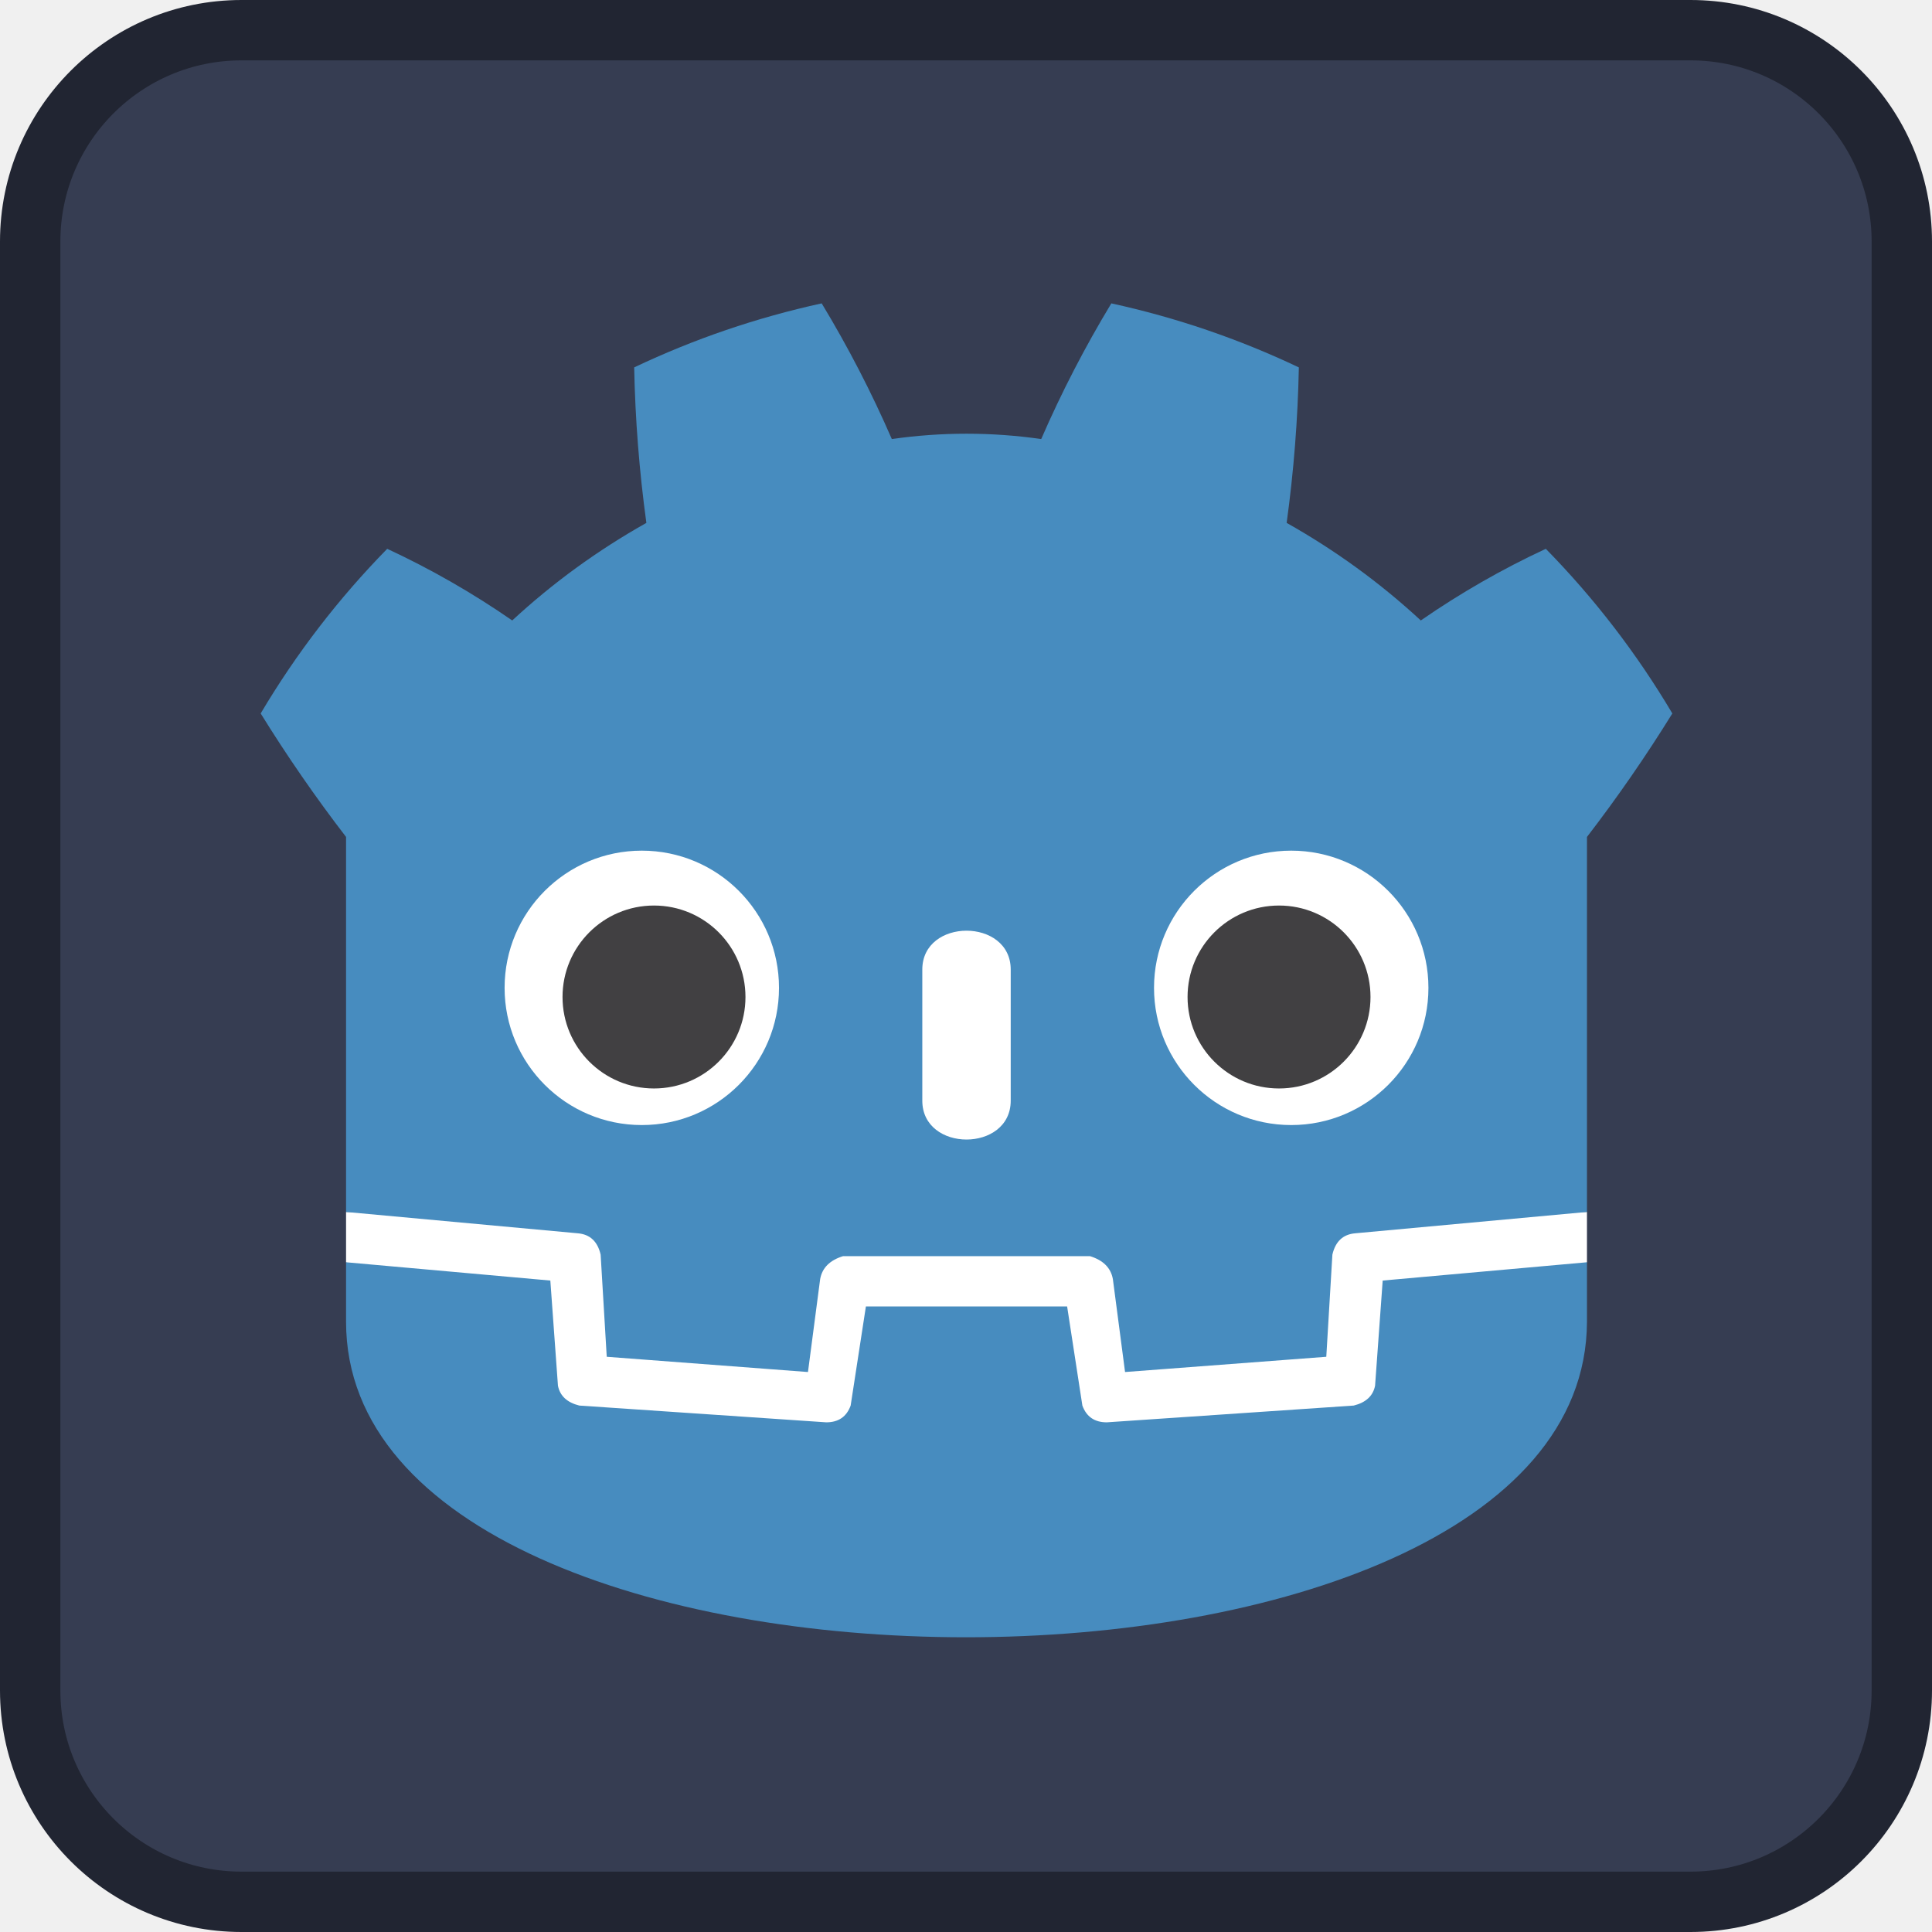
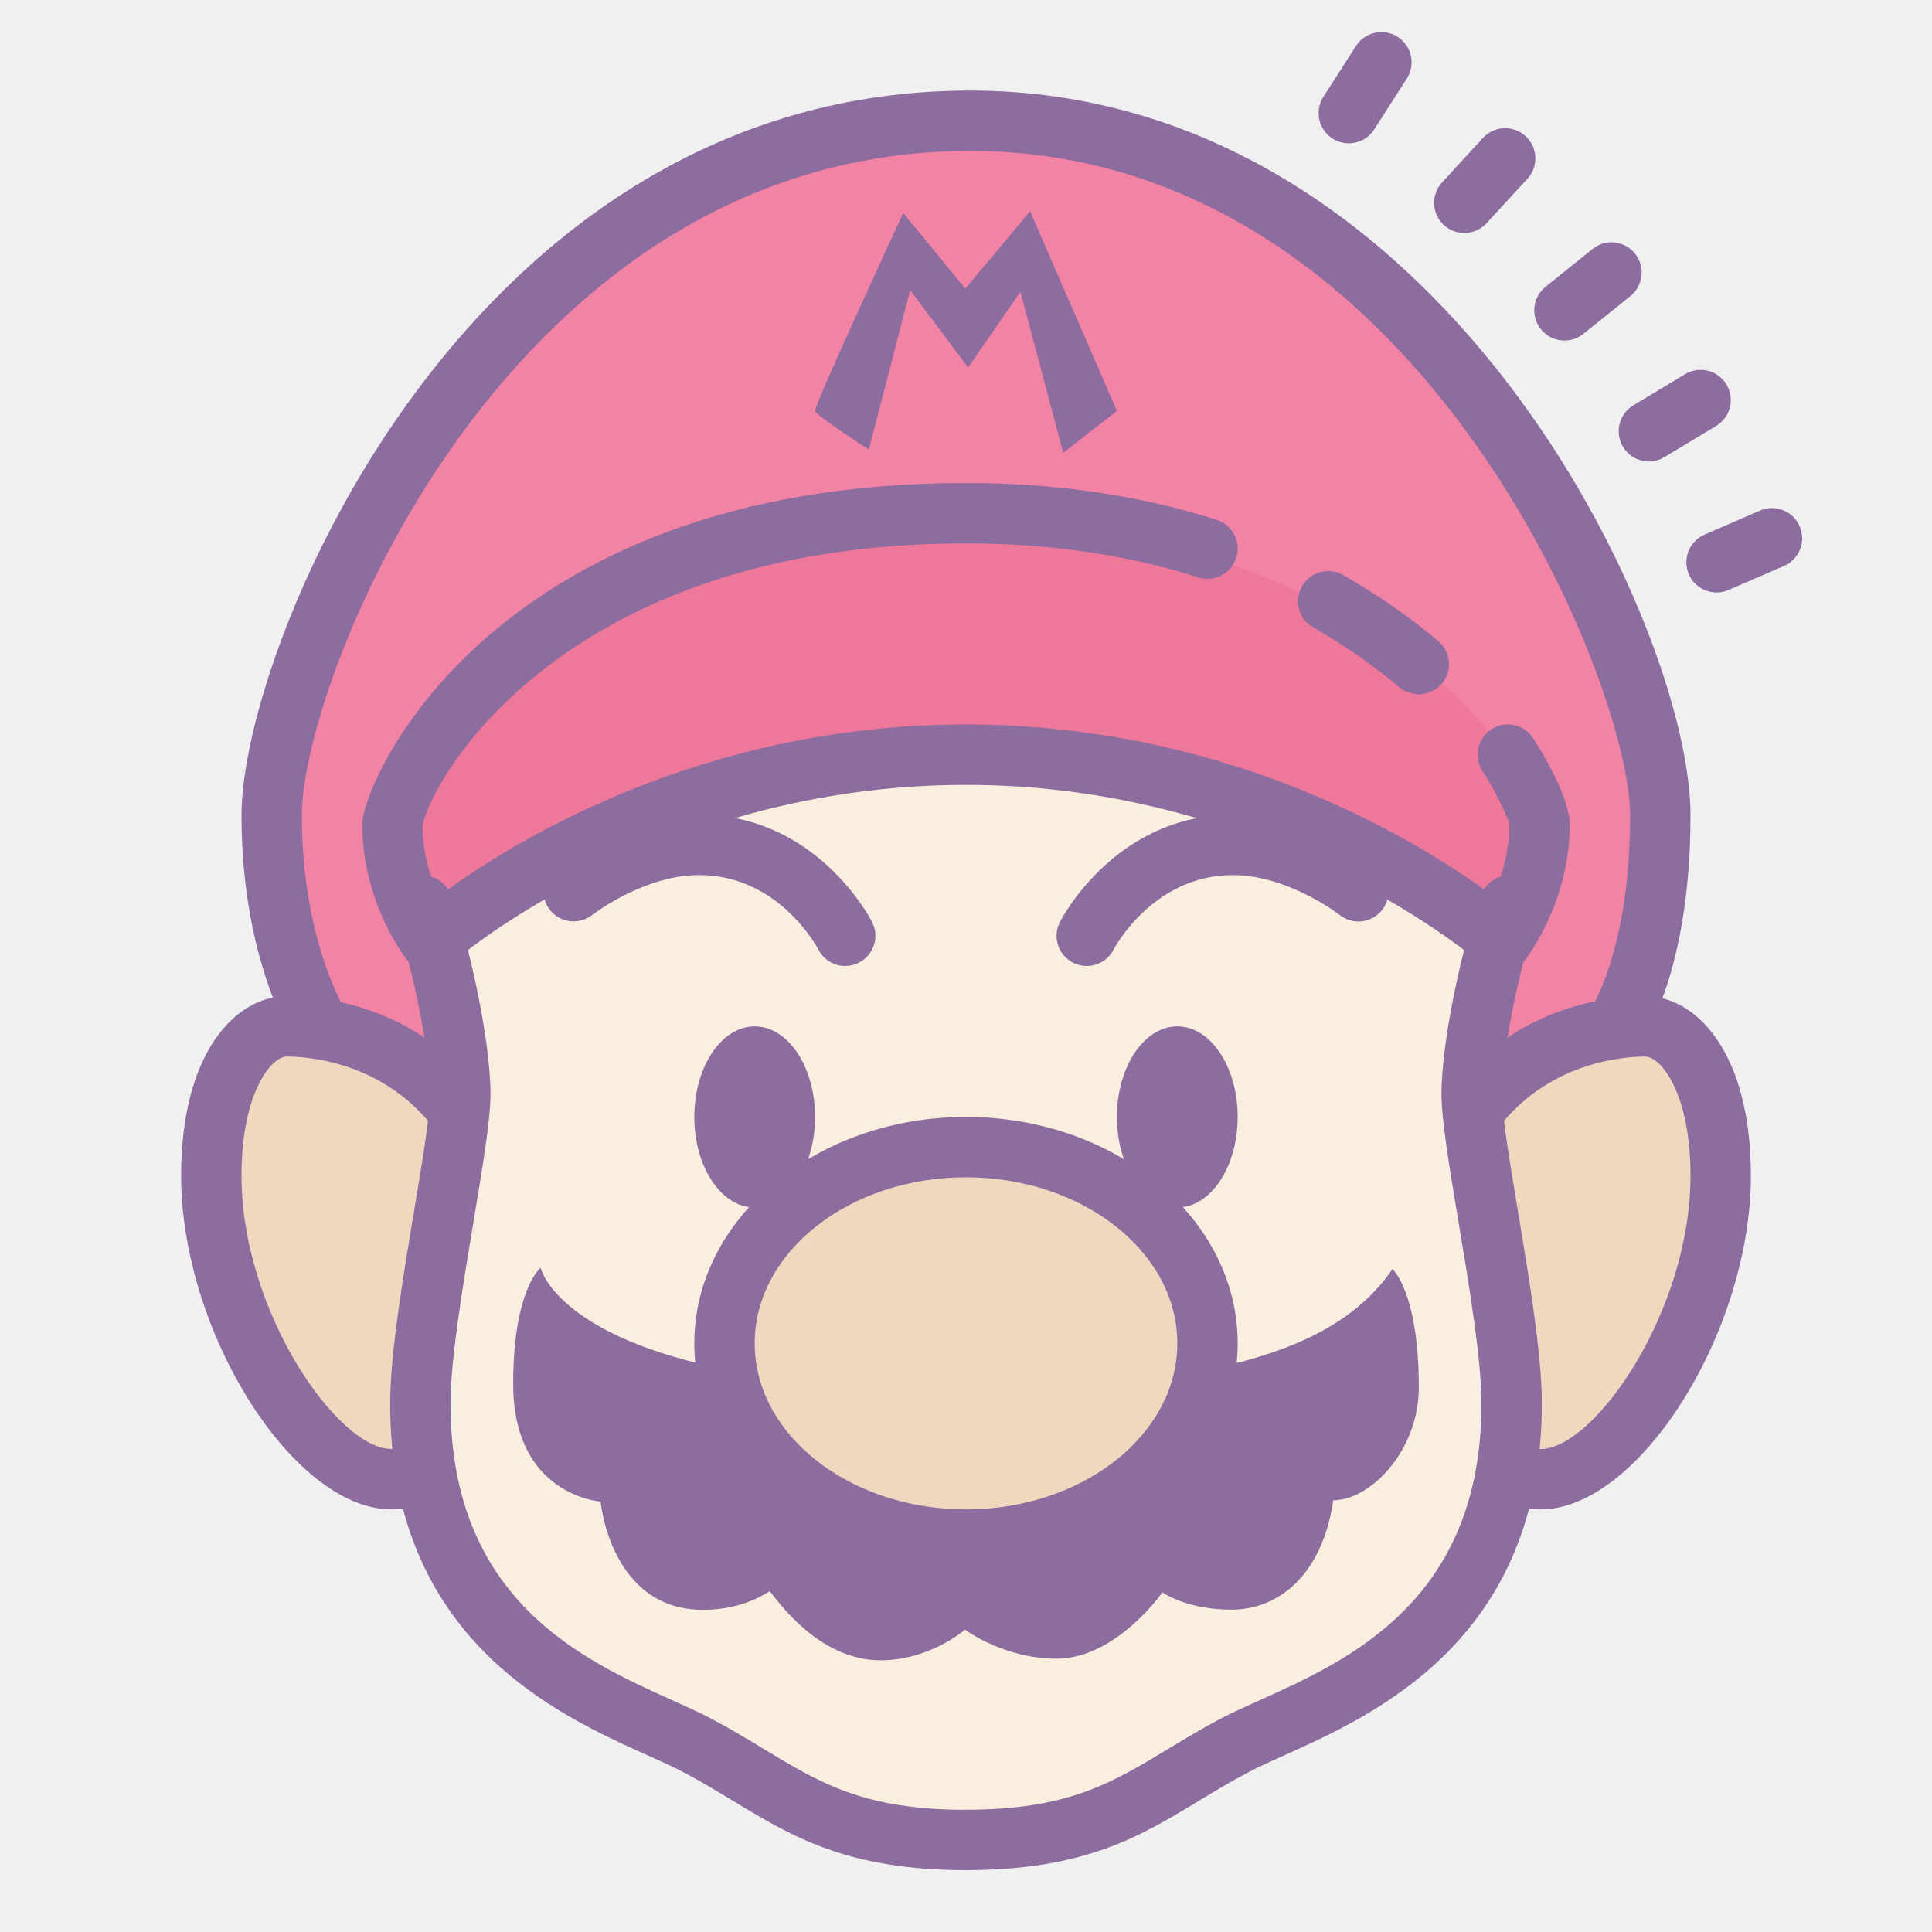
- <svg xmlns="http://www.w3.org/2000/svg" width="128" height="128">
-   <rect width="124" height="124" x="2" y="2" fill="#363d52" stroke="#212532" stroke-width="4" rx="14" />
-   <g fill="#fff" transform="translate(12.322 12.322)scale(.101)">
-     <path d="M105 673v33q407 354 814 0v-33z" />
-     <path fill="#478cbf" d="m105 673 152 14q12 1 15 14l4 67 132 10 8-61q2-11 15-15h162q13 4 15 15l8 61 132-10 4-67q3-13 15-14l152-14V427q30-39 56-81-35-59-83-108-43 20-82 47-40-37-88-64 7-51 8-102-59-28-123-42-26 43-46 89-49-7-98 0-20-46-46-89-64 14-123 42 1 51 8 102-48 27-88 64-39-27-82-47-48 49-83 108 26 42 56 81zm0 33v39c0 276 813 276 814 0v-39l-134 12-5 69q-2 10-14 13l-162 11q-12 0-16-11l-10-65H446l-10 65q-4 11-16 11l-162-11q-12-3-14-13l-5-69z" />
-     <path d="M483 600c0 34 58 34 58 0v-86c0-34-58-34-58 0z" />
-     <circle cx="725" cy="526" r="90" />
-     <circle cx="299" cy="526" r="90" />
+ <svg xmlns="http://www.w3.org/2000/svg" viewBox="0 0 64 64" width="64px" height="64px">
+   <path fill="#f283a5" d="M32.135,4C16.347,4,9,21.836,9,27c0,4.843,1.797,7.346,1.797,7.346l42.497-0.001 c0,0,1.706-2.044,1.706-7.345C55,21.698,47.378,4,32.135,4z" />
+   <path fill="#faefde" d="M49,49.719c0,2.023-1.102,3.886-2.876,4.86l-9.879,5.423c-2.696,1.269-5.81,1.302-8.533,0.092 l-9.87-5.508C16.088,53.607,15,51.755,15,49.745V30l11.425-4.142c3.613-1.204,7.525-1.17,11.116,0.098L49,30V49.719z" />
+   <path fill="#8d6c9f" d="M53.293,35.345c-0.226,0-0.453-0.076-0.64-0.232c-0.424-0.354-0.481-0.984-0.127-1.408 C52.533,33.696,54,31.785,54,27c0-4.354-7.032-22-21.864-22C16.864,5,10,22.488,10,27c0,4.414,1.598,6.745,1.613,6.768 c0.315,0.45,0.21,1.074-0.238,1.392c-0.449,0.316-1.067,0.217-1.39-0.229C9.904,34.817,8,32.106,8,27c0-5.59,7.523-24,24.136-24 C47.795,3,56,20.832,56,27c0,5.505-1.74,7.749-1.938,7.986C53.864,35.223,53.58,35.345,53.293,35.345z" />
+   <path fill="none" d="M59.163,22c-2.086-7.136-8.034-16.859-17.475-21" />
+   <path fill="#8d6c9f" d="M56.864,19.627c-0.387,0-0.755-0.226-0.919-0.603c-0.219-0.507,0.014-1.096,0.521-1.315 l1.835-0.795c0.511-0.221,1.096,0.014,1.315,0.52c0.219,0.507-0.014,1.096-0.521,1.315l-1.835,0.795 C57.131,19.6,56.996,19.627,56.864,19.627z" />
+   <path fill="#8d6c9f" d="M54.622,15.286c-0.339,0-0.67-0.172-0.857-0.484c-0.285-0.473-0.133-1.087,0.34-1.373 l1.713-1.033c0.475-0.286,1.089-0.133,1.373,0.34c0.285,0.473,0.133,1.087-0.34,1.373l-1.713,1.033 C54.976,15.239,54.798,15.286,54.622,15.286z" />
+   <path fill="#8d6c9f" d="M51.825,11.281c-0.293,0-0.583-0.127-0.78-0.374c-0.346-0.43-0.277-1.06,0.152-1.406 l1.559-1.253c0.43-0.347,1.061-0.278,1.406,0.153c0.346,0.43,0.277,1.06-0.152,1.406l-1.559,1.253 C52.267,11.209,52.045,11.281,51.825,11.281z" />
+   <path fill="#8d6c9f" d="M48.507,7.719c-0.242,0-0.484-0.087-0.677-0.264c-0.406-0.374-0.434-1.006-0.06-1.413 l1.354-1.472c0.375-0.407,1.007-0.432,1.413-0.06c0.406,0.374,0.434,1.006,0.06,1.413l-1.354,1.472 C49.046,7.61,48.776,7.719,48.507,7.719z" />
+   <path fill="#8d6c9f" d="M44.68,4.747c-0.185,0-0.372-0.051-0.539-0.158c-0.465-0.298-0.6-0.917-0.302-1.382l1.08-1.683 c0.298-0.466,0.917-0.6,1.382-0.302s0.6,0.917,0.302,1.382l-1.08,1.683C45.331,4.585,45.009,4.747,44.68,4.747z" />
+   <path fill="#8d6c9f" d="M28.781,14.894c0,0-1.735-1.119-1.781-1.28c-0.046-0.161,2.922-6.56,2.922-6.56l2.054,2.507 L34.123,7L37,13.613L35.219,15l-1.415-5.333l-1.735,2.507l-1.918-2.561L28.781,14.894z" />
+   <path fill="#ed7899" d="M50,31c-19-15-36,0-36,0s-1.397-3.364-1-4c10-16,34-10,38,0C51.383,27.957,50.809,31.639,50,31z" />
+   <path fill="#8d6c9f" d="M14.267,32.181c-0.028,0-0.058-0.001-0.087-0.004c-0.273-0.024-0.526-0.16-0.697-0.375 C13.422,31.725,12,29.9,12,27.297C12,25.956,16.224,16,32,16c2.977,0,5.771,0.411,8.305,1.221 c0.526,0.168,0.816,0.731,0.647,1.257c-0.168,0.526-0.728,0.816-1.257,0.648C37.358,18.379,34.77,18,32,18 c-13.42,0-17.764,7.912-18.004,9.368c0.002,0.93,0.276,1.742,0.546,2.315C16.832,27.98,23.132,24,32,24 c8.864,0,15.162,3.977,17.455,5.681C49.724,29.1,50,28.267,50,27.297c-0.015-0.046-0.235-0.74-0.891-1.755 c-0.3-0.464-0.166-1.083,0.298-1.383c0.462-0.299,1.083-0.166,1.382,0.298c0.735,1.14,1.211,2.254,1.211,2.84 c0,2.603-1.422,4.428-1.482,4.504c-0.171,0.215-0.423,0.351-0.696,0.375c-0.269,0.022-0.546-0.065-0.752-0.248 C49.003,31.869,42.254,26,32,26c-10.289,0-17.002,5.868-17.068,5.928C14.748,32.091,14.511,32.181,14.267,32.181z M46.999,23 c-0.227,0-0.455-0.077-0.643-0.234c-0.882-0.74-1.841-1.406-2.85-1.979c-0.48-0.272-0.649-0.883-0.377-1.363 s0.885-0.65,1.363-0.376c1.115,0.632,2.175,1.368,3.15,2.187c0.423,0.355,0.478,0.986,0.122,1.409 C47.568,22.878,47.285,23,46.999,23z" />
+   <path fill="#8d6c9f" d="M28.001,32c-0.362,0-0.712-0.197-0.89-0.542c-0.06-0.114-1.332-2.47-3.953-2.47 c-1.833,0-3.522,1.308-3.539,1.321c-0.433,0.34-1.062,0.265-1.403-0.167c-0.341-0.433-0.27-1.06,0.163-1.402 c0.09-0.072,2.238-1.753,4.779-1.753c3.87,0,5.658,3.411,5.732,3.556c0.251,0.492,0.057,1.094-0.436,1.346 C28.31,31.965,28.154,32,28.001,32z" />
+   <path fill="#8d6c9f" d="M25,34c-1.104-0.001-1.999,1.342-2,2.999c-0.001,1.657,0.894,3.001,1.998,3.001 c0.001,0,0.001,0,0.002,0c1.104,0.001,1.999-1.342,2-2.999c0.001-1.657-0.894-3.001-1.998-3.001C25.001,34,25.001,34,25,34z" />
+   <path fill="#8d6c9f" d="M35.999,32c-0.153,0-0.309-0.035-0.454-0.109c-0.492-0.251-0.687-0.854-0.436-1.346 c0.074-0.145,1.862-3.556,5.732-3.556c2.541,0,4.689,1.681,4.779,1.753c0.433,0.343,0.506,0.972,0.162,1.405 c-0.342,0.432-0.969,0.506-1.403,0.163c-0.035-0.028-1.716-1.321-3.538-1.321c-2.66,0-3.938,2.442-3.951,2.466 C36.714,31.801,36.363,32,35.999,32z" />
+   <path fill="#efd8be" d="M9.499,34c1.426,0,3.779,0.483,5.501,2.55l-0.963,12.291C13.691,48.936,13.325,49,12.964,49 C10.468,49,7,43.822,7,38.945C7,35.736,8.237,34,9.499,34z" />
+   <path fill="#8d6c9f" d="M39,34c-1.104-0.001-1.999,1.342-2,2.999s0.894,3.001,1.998,3.001c0.001,0,0.001,0,0.002,0 c1.104,0.001,1.999-1.342,2-2.999S40.106,34.001,39.002,34C39.001,34,39.001,34,39,34z" />
+   <path fill="#8d6c9f" d="M32,61.95c-3.932,0-5.774-1.117-7.726-2.299c-0.521-0.315-1.058-0.642-1.663-0.959 c-0.328-0.172-0.725-0.349-1.164-0.547c-2.979-1.338-8.522-3.83-8.522-11.646c0-1.626,0.419-4.141,0.788-6.359 c0.275-1.651,0.535-3.21,0.535-3.9c0-1.57-0.73-4.797-1.171-5.854c-0.213-0.51,0.028-1.095,0.538-1.308s1.095,0.027,1.308,0.538 c0.523,1.255,1.325,4.722,1.325,6.624c0,0.856-0.261,2.419-0.562,4.229c-0.357,2.142-0.762,4.57-0.762,6.031 c0,6.522,4.419,8.507,7.343,9.821c0.48,0.216,0.914,0.412,1.273,0.601c0.644,0.338,1.217,0.685,1.77,1.02 c1.854,1.123,3.316,2.01,6.689,2.01c0.553,0,1,0.448,1,1S32.553,61.95,32,61.95z" />
+   <g>
+     <path fill="#8d6c9f" d="M46.127,42.038c-1.191,1.75-3.284,2.805-6.404,3.382c-0.711,3.131-3.896,5.492-7.722,5.492 c-3.829,0-7.018-2.367-7.724-5.502c-5.85-1.109-6.37-3.41-6.37-3.41S17,42.706,17,45.849c0,3.703,2.896,3.891,2.896,3.891 s0.32,3.588,3.397,3.588c1.329,0,2.103-0.567,2.205-0.617c0.173,0.183,1.56,2.289,3.67,2.289c1.64,0,2.798-1.016,2.798-1.016 s1.282,0.962,3.031,0.962c1.984,0,3.508-2.198,3.508-2.198s0.789,0.574,2.292,0.574c1.504,0,2.993-1.082,3.371-3.624 c1.223,0,2.832-1.632,2.832-3.739C47,42.8,46.127,42.038,46.127,42.038z" />
  </g>
-   <g fill="#414042" transform="translate(12.322 12.322)scale(.101)">
-     <circle cx="307" cy="532" r="60" />
-     <circle cx="717" cy="532" r="60" />
+   <g>
+     <ellipse cx="32" cy="44.5" fill="#efd8be" rx="8" ry="6.5" />
+   </g>
+   <g>
+     <path fill="#efd8be" d="M54.501,34c-1.426,0-3.779,0.483-5.501,2.55l0.963,12.291C50.309,48.936,50.675,49,51.036,49 C53.532,49,57,43.822,57,38.945C57,35.736,55.763,34,54.501,34z" />
+   </g>
+   <g>
+     <path fill="#8d6c9f" d="M32,61.95c-0.553,0-1-0.448-1-1s0.447-1,1-1c3.372,0,4.834-0.887,6.687-2.009 c0.554-0.335,1.126-0.682,1.771-1.02c0.36-0.189,0.793-0.384,1.273-0.6c2.924-1.313,7.344-3.299,7.344-9.822 c0-1.461-0.404-3.889-0.762-6.031c-0.302-1.81-0.562-3.373-0.562-4.229c0-1.899,0.803-5.367,1.327-6.624 c0.214-0.51,0.8-0.75,1.308-0.538c0.51,0.212,0.751,0.798,0.538,1.308c-0.441,1.059-1.173,4.286-1.173,5.854 c0,0.69,0.26,2.25,0.535,3.9c0.37,2.218,0.789,4.733,0.789,6.359c0,7.817-5.546,10.308-8.524,11.646 c-0.439,0.197-0.835,0.374-1.163,0.546c-0.605,0.317-1.144,0.644-1.664,0.959C37.772,60.833,35.931,61.95,32,61.95z M32,52 c-4.963,0-9-3.364-9-7.5s4.037-7.5,9-7.5s9,3.364,9,7.5S36.963,52,32,52z M32,39c-3.859,0-7,2.467-7,5.5s3.141,5.5,7,5.5 s7-2.467,7-5.5S35.859,39,32,39z M12.964,50C9.71,50,6,44.111,6,38.945C6,34.86,7.813,33,9.499,33c1.156,0,4.082,0.284,6.27,2.91 c0.354,0.425,0.296,1.055-0.129,1.409c-0.424,0.354-1.054,0.295-1.408-0.128C12.539,35.158,10.182,35,9.499,35 C8.992,35,8,36.191,8,38.945C8,43.436,11.185,48,12.964,48c0.237,0,0.51-0.042,0.811-0.123c0.533-0.145,1.082,0.169,1.228,0.703 c0.145,0.533-0.17,1.083-0.702,1.227C13.828,49.935,13.379,50,12.964,50z" />
+   </g>
+   <g>
+     <path fill="#8d6c9f" d="M51.036,50c-0.415,0-0.864-0.065-1.336-0.193c-0.532-0.145-0.847-0.694-0.702-1.227 c0.146-0.533,0.695-0.846,1.228-0.703C50.526,47.958,50.799,48,51.036,48C52.815,48,56,43.436,56,38.945 C56,36.191,55.008,35,54.501,35c-0.683,0-3.04,0.158-4.732,2.19c-0.354,0.424-0.984,0.483-1.408,0.128 c-0.425-0.354-0.482-0.984-0.129-1.409c2.188-2.626,5.113-2.91,6.27-2.91C56.187,33,58,34.86,58,38.945 C58,44.111,54.29,50,51.036,50z" />
  </g>
</svg>
